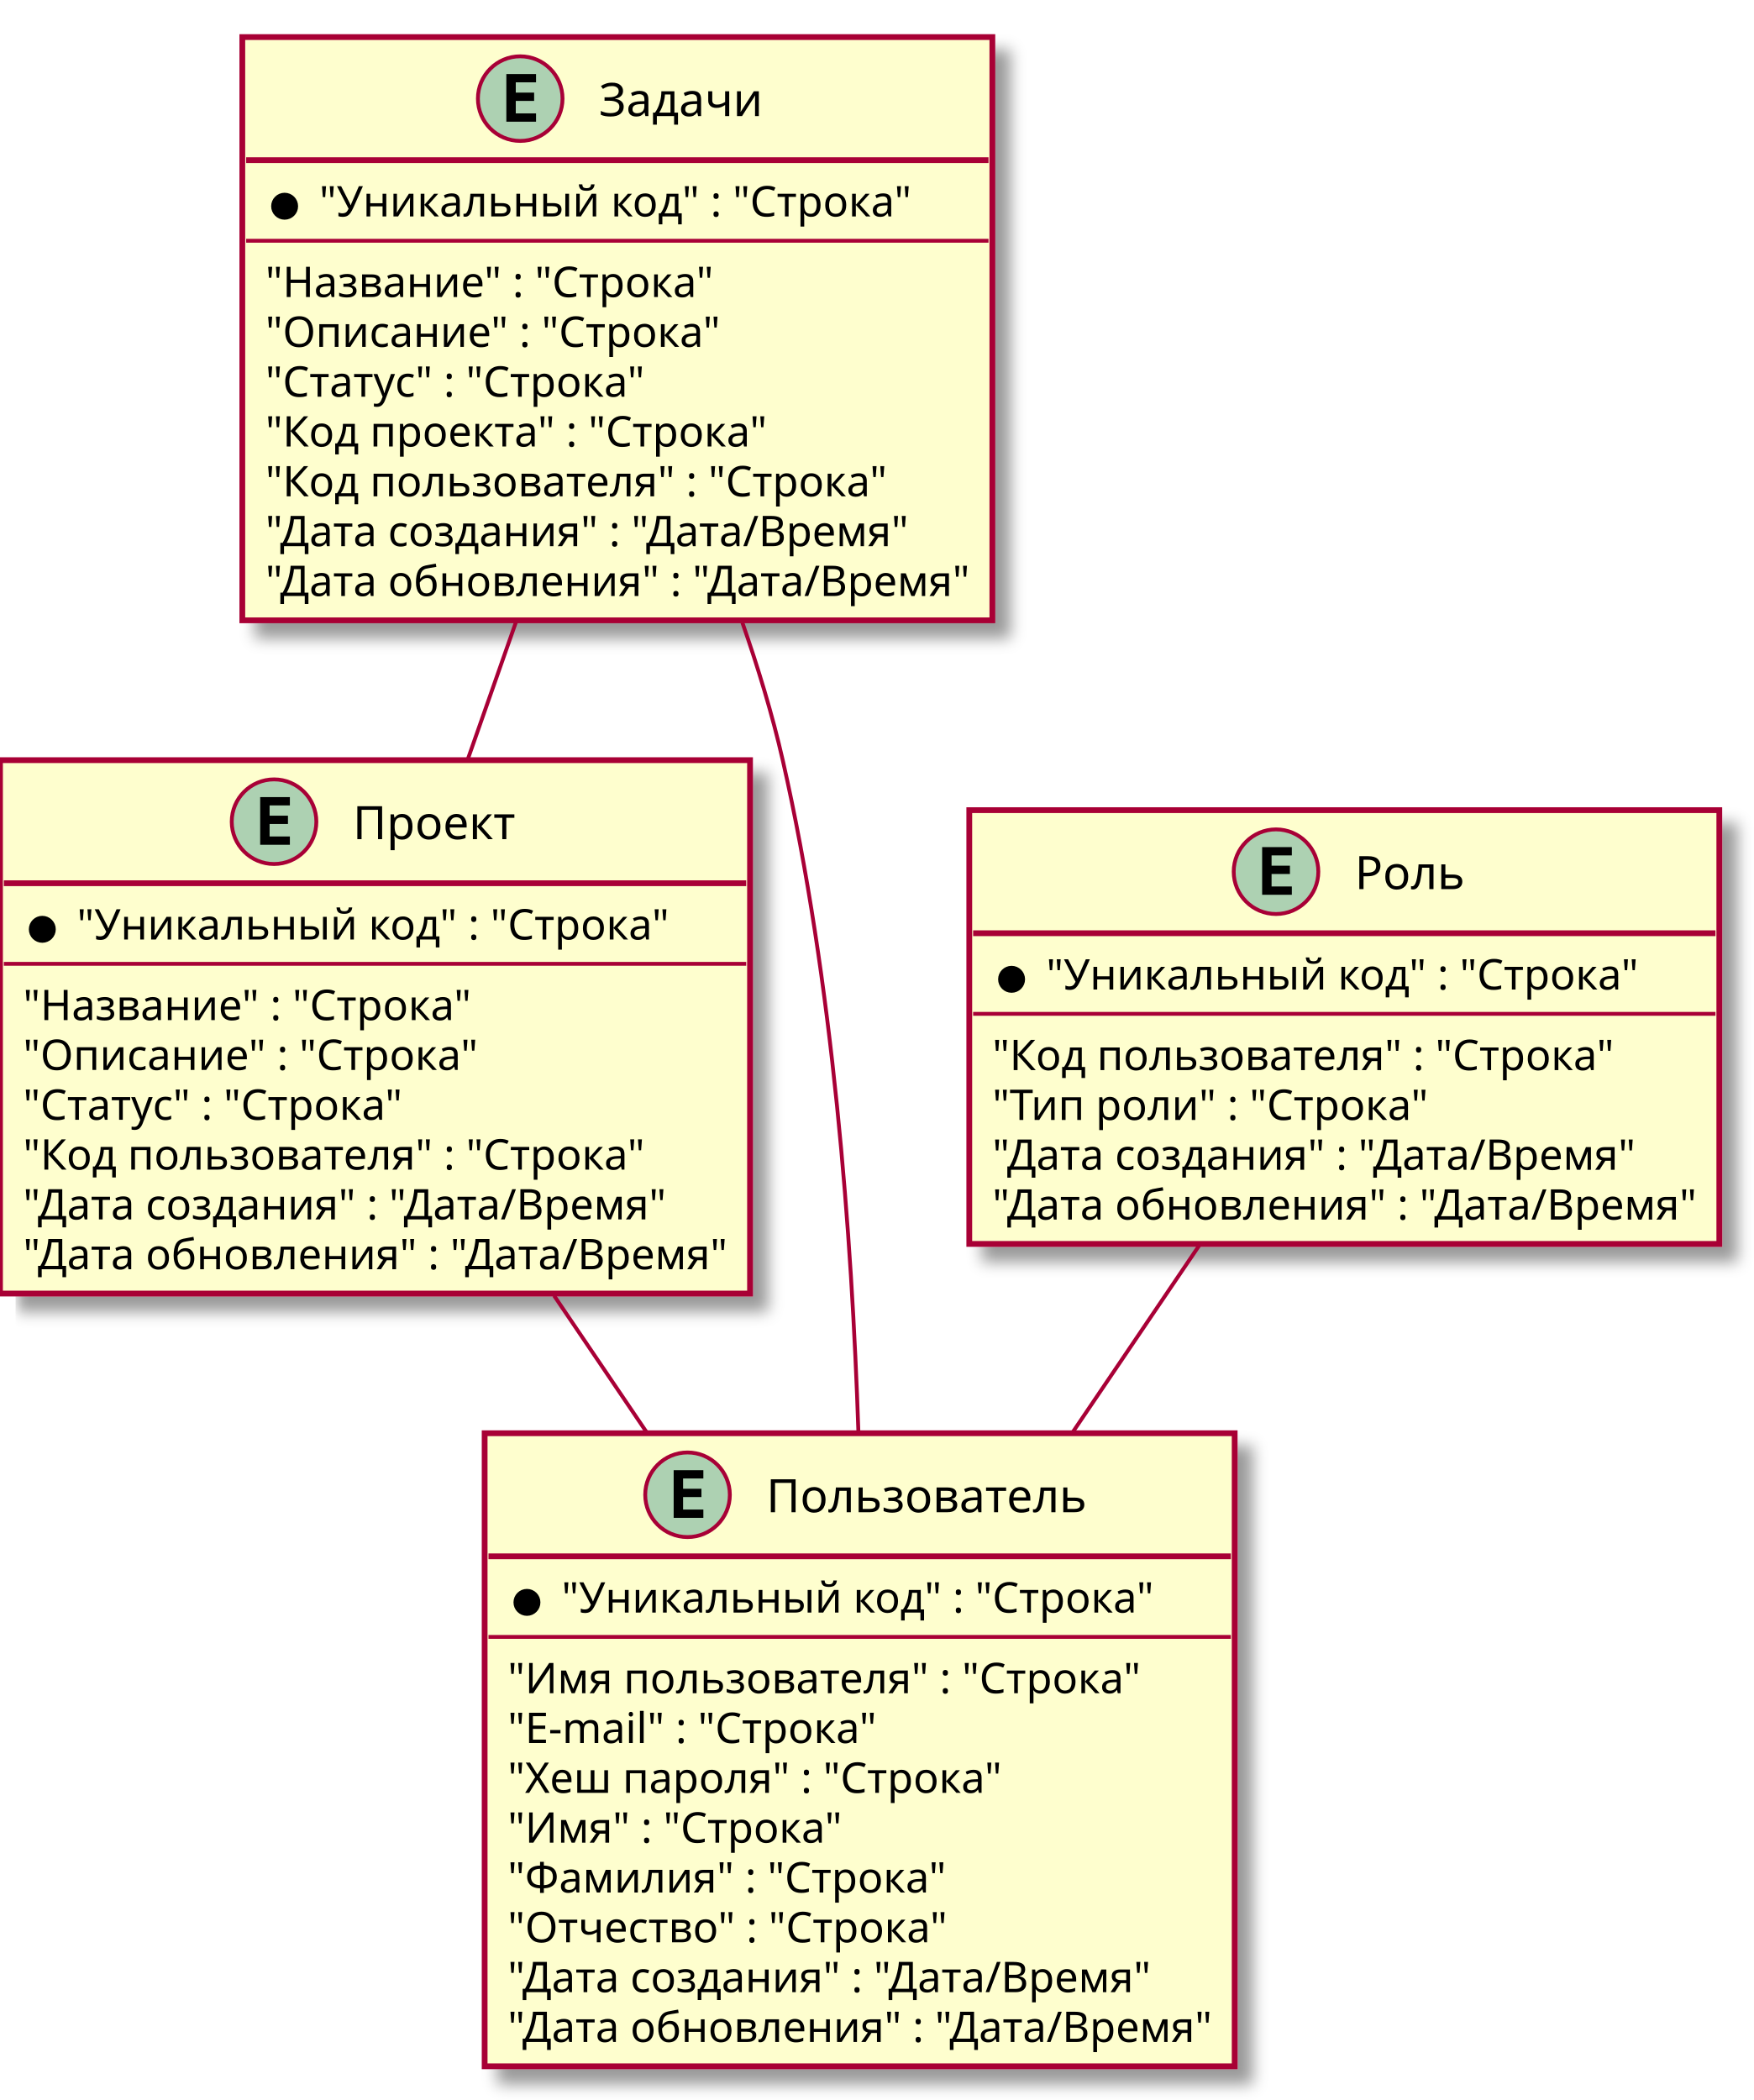
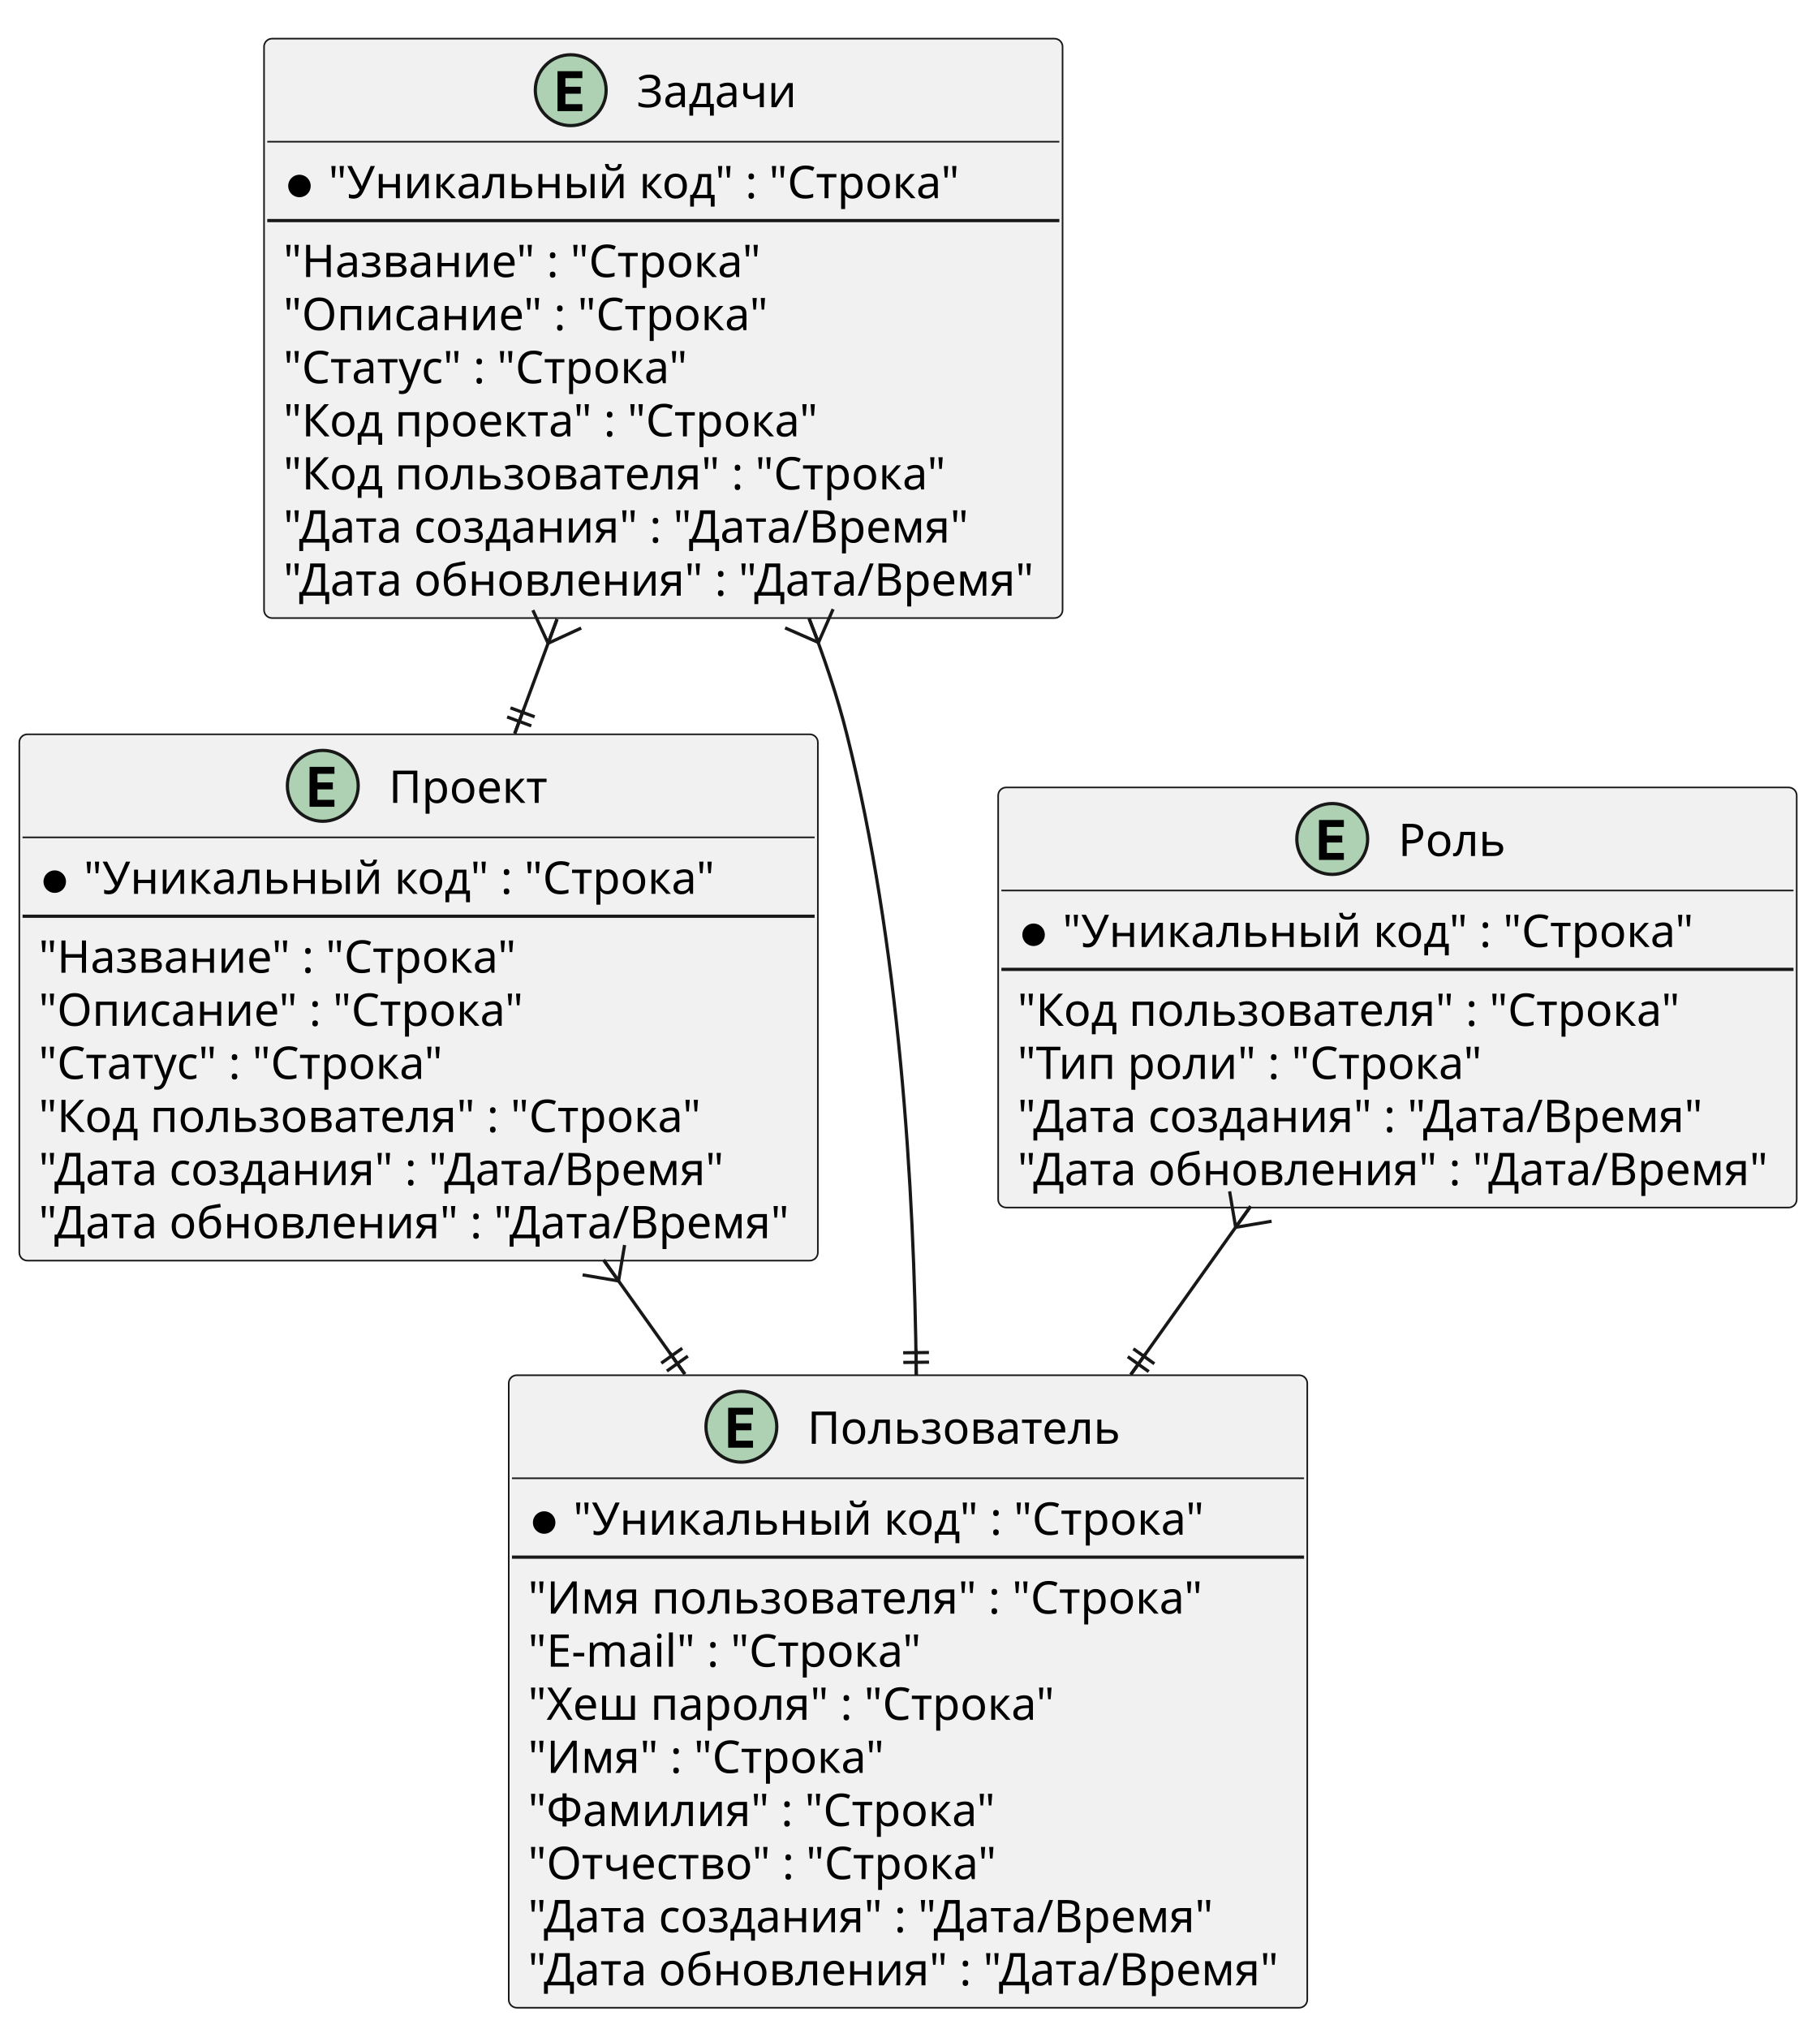
- <svg xmlns="http://www.w3.org/2000/svg" contentScriptType="application/ecmascript" contentStyleType="text/css" height="546px" preserveAspectRatio="none" style="width:456px;height:546px;" version="1.1" viewBox="0 0 456 546" width="456px" zoomAndPan="magnify">
-   <defs>
-     <filter height="300%" id="fcoqk6y" width="300%" x="-1" y="-1">
-       <feGaussianBlur result="blurOut" stdDeviation="2.0" />
-       <feColorMatrix in="blurOut" result="blurOut2" type="matrix" values="0 0 0 0 0 0 0 0 0 0 0 0 0 0 0 0 0 0 .4 0" />
-       <feOffset dx="4.0" dy="4.0" in="blurOut2" result="blurOut3" />
-       <feBlend in="SourceGraphic" in2="blurOut3" mode="normal" />
-     </filter>
-   </defs>
+ <svg xmlns="http://www.w3.org/2000/svg" contentStyleType="text/css" height="630px" preserveAspectRatio="none" style="width:565px;height:630px;background:#FFFFFF;" version="1.1" viewBox="0 0 565 630" width="565px" zoomAndPan="magnify">
+   <defs />
  <g>
-     <rect fill="#FEFECE" filter="url(#fcoqk6y)" height="138.685" style="stroke: #A80036; stroke-width: 1.5;" width="195" x="0" y="197.641" />
-     <ellipse cx="71.25" cy="213.641" fill="#ADD1B2" rx="11" ry="11" style="stroke: #A80036; stroke-width: 1.0;" />
-     <path d="M75.364,219.641 L67.644,219.641 L67.644,207.248 L75.364,207.248 L75.364,209.406 L70.093,209.406 L70.093,212.079 L74.866,212.079 L74.866,214.237 L70.093,214.237 L70.093,217.482 L75.364,217.482 Z " />
-     <text fill="#000000" font-family="sans-serif" font-size="12" lengthAdjust="spacingAndGlyphs" textLength="44" x="91.75" y="218.176">Проект</text>
-     <line style="stroke: #A80036; stroke-width: 1.5;" x1="1" x2="194" y1="229.641" y2="229.641" />
-     <ellipse cx="11" cy="241.618" fill="#000000" rx="3" ry="3" style="stroke: #000000; stroke-width: 1.0;" />
-     <text fill="#000000" font-family="sans-serif" font-size="11" lengthAdjust="spacingAndGlyphs" textLength="154" x="20" y="244.275">"Уникальный код" : "Строка"</text>
-     <line style="stroke: #A80036; stroke-width: 1.0;" x1="1" x2="194" y1="250.596" y2="250.596" />
-     <text fill="#000000" font-family="sans-serif" font-size="11" lengthAdjust="spacingAndGlyphs" textLength="115" x="6" y="265.231">"Название" : "Строка"</text>
-     <text fill="#000000" font-family="sans-serif" font-size="11" lengthAdjust="spacingAndGlyphs" textLength="119" x="6" y="278.185">"Описание" : "Строка"</text>
-     <text fill="#000000" font-family="sans-serif" font-size="11" lengthAdjust="spacingAndGlyphs" textLength="100" x="6" y="291.141">"Статус" : "Строка"</text>
-     <text fill="#000000" font-family="sans-serif" font-size="11" lengthAdjust="spacingAndGlyphs" textLength="161" x="6" y="304.096">"Код пользователя" : "Строка"</text>
-     <text fill="#000000" font-family="sans-serif" font-size="11" lengthAdjust="spacingAndGlyphs" textLength="168" x="6" y="317.051">"Дата создания" : "Дата/Время"</text>
-     <text fill="#000000" font-family="sans-serif" font-size="11" lengthAdjust="spacingAndGlyphs" textLength="183" x="6" y="330.006">"Дата обновления" : "Дата/Время"</text>
-     <rect fill="#FEFECE" filter="url(#fcoqk6y)" height="151.641" style="stroke: #A80036; stroke-width: 1.5;" width="195" x="63" y="9.641" />
-     <ellipse cx="135.25" cy="25.641" fill="#ADD1B2" rx="11" ry="11" style="stroke: #A80036; stroke-width: 1.0;" />
-     <path d="M139.364,31.641 L131.644,31.641 L131.644,19.248 L139.364,19.248 L139.364,21.406 L134.093,21.406 L134.093,24.079 L138.866,24.079 L138.866,26.237 L134.093,26.237 L134.093,29.482 L139.364,29.482 Z " />
-     <text fill="#000000" font-family="sans-serif" font-size="12" lengthAdjust="spacingAndGlyphs" textLength="42" x="155.75" y="30.176">Задачи</text>
-     <line style="stroke: #A80036; stroke-width: 1.5;" x1="64" x2="257" y1="41.641" y2="41.641" />
-     <ellipse cx="74" cy="53.618" fill="#000000" rx="3" ry="3" style="stroke: #000000; stroke-width: 1.0;" />
-     <text fill="#000000" font-family="sans-serif" font-size="11" lengthAdjust="spacingAndGlyphs" textLength="154" x="83" y="56.275">"Уникальный код" : "Строка"</text>
-     <line style="stroke: #A80036; stroke-width: 1.0;" x1="64" x2="257" y1="62.596" y2="62.596" />
-     <text fill="#000000" font-family="sans-serif" font-size="11" lengthAdjust="spacingAndGlyphs" textLength="115" x="69" y="77.231">"Название" : "Строка"</text>
-     <text fill="#000000" font-family="sans-serif" font-size="11" lengthAdjust="spacingAndGlyphs" textLength="119" x="69" y="90.186">"Описание" : "Строка"</text>
-     <text fill="#000000" font-family="sans-serif" font-size="11" lengthAdjust="spacingAndGlyphs" textLength="100" x="69" y="103.141">"Статус" : "Строка"</text>
-     <text fill="#000000" font-family="sans-serif" font-size="11" lengthAdjust="spacingAndGlyphs" textLength="132" x="69" y="116.096">"Код проекта" : "Строка"</text>
-     <text fill="#000000" font-family="sans-serif" font-size="11" lengthAdjust="spacingAndGlyphs" textLength="161" x="69" y="129.051">"Код пользователя" : "Строка"</text>
-     <text fill="#000000" font-family="sans-serif" font-size="11" lengthAdjust="spacingAndGlyphs" textLength="168" x="69" y="142.006">"Дата создания" : "Дата/Время"</text>
-     <text fill="#000000" font-family="sans-serif" font-size="11" lengthAdjust="spacingAndGlyphs" textLength="183" x="69" y="154.961">"Дата обновления" : "Дата/Время"</text>
-     <rect fill="#FEFECE" filter="url(#fcoqk6y)" height="164.596" style="stroke: #A80036; stroke-width: 1.5;" width="195" x="126" y="372.641" />
-     <ellipse cx="178.75" cy="388.641" fill="#ADD1B2" rx="11" ry="11" style="stroke: #A80036; stroke-width: 1.0;" />
-     <path d="M182.864,394.641 L175.144,394.641 L175.144,382.248 L182.864,382.248 L182.864,384.406 L177.593,384.406 L177.593,387.079 L182.366,387.079 L182.366,389.237 L177.593,389.237 L177.593,392.482 L182.864,392.482 Z " />
-     <text fill="#000000" font-family="sans-serif" font-size="12" lengthAdjust="spacingAndGlyphs" textLength="81" x="199.25" y="393.176">Пользователь</text>
-     <line style="stroke: #A80036; stroke-width: 1.5;" x1="127" x2="320" y1="404.641" y2="404.641" />
-     <ellipse cx="137" cy="416.618" fill="#000000" rx="3" ry="3" style="stroke: #000000; stroke-width: 1.0;" />
-     <text fill="#000000" font-family="sans-serif" font-size="11" lengthAdjust="spacingAndGlyphs" textLength="154" x="146" y="419.275">"Уникальный код" : "Строка"</text>
-     <line style="stroke: #A80036; stroke-width: 1.0;" x1="127" x2="320" y1="425.596" y2="425.596" />
-     <text fill="#000000" font-family="sans-serif" font-size="11" lengthAdjust="spacingAndGlyphs" textLength="162" x="132" y="440.231">"Имя пользователя" : "Строка"</text>
-     <text fill="#000000" font-family="sans-serif" font-size="11" lengthAdjust="spacingAndGlyphs" textLength="98" x="132" y="453.185">"E-mail" : "Строка"</text>
-     <text fill="#000000" font-family="sans-serif" font-size="11" lengthAdjust="spacingAndGlyphs" textLength="128" x="132" y="466.141">"Хеш пароля" : "Строка"</text>
-     <text fill="#000000" font-family="sans-serif" font-size="11" lengthAdjust="spacingAndGlyphs" textLength="86" x="132" y="479.096">"Имя" : "Строка"</text>
-     <text fill="#000000" font-family="sans-serif" font-size="11" lengthAdjust="spacingAndGlyphs" textLength="112" x="132" y="492.051">"Фамилия" : "Строка"</text>
-     <text fill="#000000" font-family="sans-serif" font-size="11" lengthAdjust="spacingAndGlyphs" textLength="114" x="132" y="505.006">"Отчество" : "Строка"</text>
-     <text fill="#000000" font-family="sans-serif" font-size="11" lengthAdjust="spacingAndGlyphs" textLength="168" x="132" y="517.961">"Дата создания" : "Дата/Время"</text>
-     <text fill="#000000" font-family="sans-serif" font-size="11" lengthAdjust="spacingAndGlyphs" textLength="183" x="132" y="530.916">"Дата обновления" : "Дата/Время"</text>
-     <rect fill="#FEFECE" filter="url(#fcoqk6y)" height="112.775" style="stroke: #A80036; stroke-width: 1.5;" width="195" x="252" y="210.641" />
-     <ellipse cx="331.75" cy="226.641" fill="#ADD1B2" rx="11" ry="11" style="stroke: #A80036; stroke-width: 1.0;" />
-     <path d="M335.864,232.641 L328.144,232.641 L328.144,220.248 L335.864,220.248 L335.864,222.406 L330.593,222.406 L330.593,225.079 L335.366,225.079 L335.366,227.237 L330.593,227.237 L330.593,230.482 L335.864,230.482 Z " />
-     <text fill="#000000" font-family="sans-serif" font-size="12" lengthAdjust="spacingAndGlyphs" textLength="27" x="352.25" y="231.176">Роль</text>
-     <line style="stroke: #A80036; stroke-width: 1.5;" x1="253" x2="446" y1="242.641" y2="242.641" />
-     <ellipse cx="263" cy="254.618" fill="#000000" rx="3" ry="3" style="stroke: #000000; stroke-width: 1.0;" />
-     <text fill="#000000" font-family="sans-serif" font-size="11" lengthAdjust="spacingAndGlyphs" textLength="154" x="272" y="257.275">"Уникальный код" : "Строка"</text>
-     <line style="stroke: #A80036; stroke-width: 1.0;" x1="253" x2="446" y1="263.596" y2="263.596" />
-     <text fill="#000000" font-family="sans-serif" font-size="11" lengthAdjust="spacingAndGlyphs" textLength="161" x="258" y="278.231">"Код пользователя" : "Строка"</text>
-     <text fill="#000000" font-family="sans-serif" font-size="11" lengthAdjust="spacingAndGlyphs" textLength="115" x="258" y="291.185">"Тип роли" : "Строка"</text>
-     <text fill="#000000" font-family="sans-serif" font-size="11" lengthAdjust="spacingAndGlyphs" textLength="168" x="258" y="304.141">"Дата создания" : "Дата/Время"</text>
-     <text fill="#000000" font-family="sans-serif" font-size="11" lengthAdjust="spacingAndGlyphs" textLength="183" x="258" y="317.096">"Дата обновления" : "Дата/Время"</text>
-     <path d="M144.06,336.872 C151.911,348.462 160.129,360.593 168.177,372.474 " fill="none" style="stroke: #A80036; stroke-width: 1.0;" />
-     <path d="M134.147,161.725 C130,173.541 125.73,185.707 121.636,197.371 " fill="none" style="stroke: #A80036; stroke-width: 1.0;" />
-     <path d="M193.001,161.851 C197.116,173.655 200.818,185.852 203.5,197.641 C216.58,255.131 221.488,321.53 223.175,372.366 " fill="none" style="stroke: #A80036; stroke-width: 1.0;" />
-     <path d="M311.866,323.695 C301.497,339.002 290.026,355.935 278.879,372.391 " fill="none" style="stroke: #A80036; stroke-width: 1.0;" />
+     <g id="elem_app_project">
+       <rect codeLine="3" fill="#F1F1F1" height="163.418" id="app_project" rx="2.5" ry="2.5" style="stroke:#181818;stroke-width:0.5;" width="248" x="6" y="228" />
+       <ellipse cx="100.25" cy="244" fill="#ADD1B2" rx="11" ry="11" style="stroke:#181818;stroke-width:1.0;" />
+       <path d="M103.864,250.5 L96.144,250.5 L96.144,238.107 L103.864,238.107 L103.864,240.265 L98.593,240.265 L98.593,242.938 L103.366,242.938 L103.366,245.096 L98.593,245.096 L98.593,248.342 L103.864,248.342 Z " fill="#000000" />
+       <text fill="#000000" font-family="sans-serif" font-size="14" lengthAdjust="spacing" textLength="51" x="120.75" y="249.291">Проект</text>
+       <line style="stroke:#181818;stroke-width:0.5;" x1="7" x2="253" y1="260" y2="260" />
+       <ellipse cx="17" cy="273.744" fill="#000000" rx="3" ry="3" style="stroke:#000000;stroke-width:1.0;" />
+       <text fill="#000000" font-family="sans-serif" font-size="14" lengthAdjust="spacing" textLength="199" x="26" y="277.535">"Уникальный код" : "Строка"</text>
+       <line style="stroke:#181818;stroke-width:1.0;" x1="7" x2="253" y1="284.488" y2="284.488" />
+       <text fill="#000000" font-family="sans-serif" font-size="14" lengthAdjust="spacing" textLength="149" x="12" y="302.023">"Название" : "Строка"</text>
+       <text fill="#000000" font-family="sans-serif" font-size="14" lengthAdjust="spacing" textLength="153" x="12" y="318.512">"Описание" : "Строка"</text>
+       <text fill="#000000" font-family="sans-serif" font-size="14" lengthAdjust="spacing" textLength="129" x="12" y="335">"Статус" : "Строка"</text>
+       <text fill="#000000" font-family="sans-serif" font-size="14" lengthAdjust="spacing" textLength="208" x="12" y="351.488">"Код пользователя" : "Строка"</text>
+       <text fill="#000000" font-family="sans-serif" font-size="14" lengthAdjust="spacing" textLength="218" x="12" y="367.977">"Дата создания" : "Дата/Время"</text>
+       <text fill="#000000" font-family="sans-serif" font-size="14" lengthAdjust="spacing" textLength="236" x="12" y="384.465">"Дата обновления" : "Дата/Время"</text>
+     </g>
+     <g id="elem_app_task">
+       <rect codeLine="14" fill="#F1F1F1" height="179.906" id="app_task" rx="2.5" ry="2.5" style="stroke:#181818;stroke-width:0.5;" width="248" x="82" y="12" />
+       <ellipse cx="177.25" cy="28" fill="#ADD1B2" rx="11" ry="11" style="stroke:#181818;stroke-width:1.0;" />
+       <path d="M180.864,34.5 L173.144,34.5 L173.144,22.107 L180.864,22.107 L180.864,24.265 L175.593,24.265 L175.593,26.938 L180.366,26.938 L180.366,29.096 L175.593,29.096 L175.593,32.342 L180.864,32.342 Z " fill="#000000" />
+       <text fill="#000000" font-family="sans-serif" font-size="14" lengthAdjust="spacing" textLength="49" x="197.75" y="33.291">Задачи</text>
+       <line style="stroke:#181818;stroke-width:0.5;" x1="83" x2="329" y1="44" y2="44" />
+       <ellipse cx="93" cy="57.744" fill="#000000" rx="3" ry="3" style="stroke:#000000;stroke-width:1.0;" />
+       <text fill="#000000" font-family="sans-serif" font-size="14" lengthAdjust="spacing" textLength="199" x="102" y="61.535">"Уникальный код" : "Строка"</text>
+       <line style="stroke:#181818;stroke-width:1.0;" x1="83" x2="329" y1="68.488" y2="68.488" />
+       <text fill="#000000" font-family="sans-serif" font-size="14" lengthAdjust="spacing" textLength="149" x="88" y="86.023">"Название" : "Строка"</text>
+       <text fill="#000000" font-family="sans-serif" font-size="14" lengthAdjust="spacing" textLength="153" x="88" y="102.512">"Описание" : "Строка"</text>
+       <text fill="#000000" font-family="sans-serif" font-size="14" lengthAdjust="spacing" textLength="129" x="88" y="119">"Статус" : "Строка"</text>
+       <text fill="#000000" font-family="sans-serif" font-size="14" lengthAdjust="spacing" textLength="172" x="88" y="135.488">"Код проекта" : "Строка"</text>
+       <text fill="#000000" font-family="sans-serif" font-size="14" lengthAdjust="spacing" textLength="208" x="88" y="151.977">"Код пользователя" : "Строка"</text>
+       <text fill="#000000" font-family="sans-serif" font-size="14" lengthAdjust="spacing" textLength="218" x="88" y="168.465">"Дата создания" : "Дата/Время"</text>
+       <text fill="#000000" font-family="sans-serif" font-size="14" lengthAdjust="spacing" textLength="236" x="88" y="184.953">"Дата обновления" : "Дата/Время"</text>
+     </g>
+     <g id="elem_app_user">
+       <rect codeLine="26" fill="#F1F1F1" height="196.394" id="app_user" rx="2.5" ry="2.5" style="stroke:#181818;stroke-width:0.5;" width="248" x="158" y="427" />
+       <ellipse cx="230.25" cy="443" fill="#ADD1B2" rx="11" ry="11" style="stroke:#181818;stroke-width:1.0;" />
+       <path d="M233.864,449.5 L226.144,449.5 L226.144,437.107 L233.864,437.107 L233.864,439.265 L228.593,439.265 L228.593,441.938 L233.366,441.938 L233.366,444.096 L228.593,444.096 L228.593,447.342 L233.864,447.342 Z " fill="#000000" />
+       <text fill="#000000" font-family="sans-serif" font-size="14" lengthAdjust="spacing" textLength="95" x="250.75" y="448.291">Пользователь</text>
+       <line style="stroke:#181818;stroke-width:0.5;" x1="159" x2="405" y1="459" y2="459" />
+       <ellipse cx="169" cy="472.744" fill="#000000" rx="3" ry="3" style="stroke:#000000;stroke-width:1.0;" />
+       <text fill="#000000" font-family="sans-serif" font-size="14" lengthAdjust="spacing" textLength="199" x="178" y="476.535">"Уникальный код" : "Строка"</text>
+       <line style="stroke:#181818;stroke-width:1.0;" x1="159" x2="405" y1="483.488" y2="483.488" />
+       <text fill="#000000" font-family="sans-serif" font-size="14" lengthAdjust="spacing" textLength="208" x="164" y="501.023">"Имя пользователя" : "Строка"</text>
+       <text fill="#000000" font-family="sans-serif" font-size="14" lengthAdjust="spacing" textLength="128" x="164" y="517.512">"E-mail" : "Строка"</text>
+       <text fill="#000000" font-family="sans-serif" font-size="14" lengthAdjust="spacing" textLength="166" x="164" y="534">"Хеш пароля" : "Строка"</text>
+       <text fill="#000000" font-family="sans-serif" font-size="14" lengthAdjust="spacing" textLength="110" x="164" y="550.488">"Имя" : "Строка"</text>
+       <text fill="#000000" font-family="sans-serif" font-size="14" lengthAdjust="spacing" textLength="144" x="164" y="566.977">"Фамилия" : "Строка"</text>
+       <text fill="#000000" font-family="sans-serif" font-size="14" lengthAdjust="spacing" textLength="146" x="164" y="583.465">"Отчество" : "Строка"</text>
+       <text fill="#000000" font-family="sans-serif" font-size="14" lengthAdjust="spacing" textLength="218" x="164" y="599.953">"Дата создания" : "Дата/Время"</text>
+       <text fill="#000000" font-family="sans-serif" font-size="14" lengthAdjust="spacing" textLength="236" x="164" y="616.441">"Дата обновления" : "Дата/Время"</text>
+     </g>
+     <g id="elem_app_role">
+       <rect codeLine="39" fill="#F1F1F1" height="130.441" id="app_role" rx="2.5" ry="2.5" style="stroke:#181818;stroke-width:0.5;" width="248" x="310" y="244.5" />
+       <ellipse cx="413.75" cy="260.5" fill="#ADD1B2" rx="11" ry="11" style="stroke:#181818;stroke-width:1.0;" />
+       <path d="M417.364,267 L409.644,267 L409.644,254.607 L417.364,254.607 L417.364,256.765 L412.093,256.765 L412.093,259.438 L416.866,259.438 L416.866,261.596 L412.093,261.596 L412.093,264.842 L417.364,264.842 Z " fill="#000000" />
+       <text fill="#000000" font-family="sans-serif" font-size="14" lengthAdjust="spacing" textLength="32" x="434.25" y="265.791">Роль</text>
+       <line style="stroke:#181818;stroke-width:0.5;" x1="311" x2="557" y1="276.5" y2="276.5" />
+       <ellipse cx="321" cy="290.244" fill="#000000" rx="3" ry="3" style="stroke:#000000;stroke-width:1.0;" />
+       <text fill="#000000" font-family="sans-serif" font-size="14" lengthAdjust="spacing" textLength="199" x="330" y="294.035">"Уникальный код" : "Строка"</text>
+       <line style="stroke:#181818;stroke-width:1.0;" x1="311" x2="557" y1="300.988" y2="300.988" />
+       <text fill="#000000" font-family="sans-serif" font-size="14" lengthAdjust="spacing" textLength="208" x="316" y="318.523">"Код пользователя" : "Строка"</text>
+       <text fill="#000000" font-family="sans-serif" font-size="14" lengthAdjust="spacing" textLength="149" x="316" y="335.012">"Тип роли" : "Строка"</text>
+       <text fill="#000000" font-family="sans-serif" font-size="14" lengthAdjust="spacing" textLength="218" x="316" y="351.5">"Дата создания" : "Дата/Время"</text>
+       <text fill="#000000" font-family="sans-serif" font-size="14" lengthAdjust="spacing" textLength="236" x="316" y="367.988">"Дата обновления" : "Дата/Время"</text>
+     </g>
+     <path d="M187.465,391.215 C195.703,402.788 204.252,414.795 212.689,426.646 " fill="none" style="stroke:#181818;stroke-width:1.0;" />
+     <line style="stroke:#181818;stroke-width:1.0;" x1="192.105" x2="180.948" y1="397.732" y2="395.855" />
+     <line style="stroke:#181818;stroke-width:1.0;" x1="192.105" x2="193.982" y1="397.732" y2="386.575" />
+     <line style="stroke:#181818;stroke-width:1.0;" x1="192.105" x2="187.465" y1="397.732" y2="391.215" />
+     <line style="stroke:#181818;stroke-width:1.0;" x1="213.628" x2="207.111" y1="421.067" y2="425.707" />
+     <line style="stroke:#181818;stroke-width:1.0;" x1="211.888" x2="205.371" y1="418.624" y2="423.263" />
+     <line style="stroke:#181818;stroke-width:1.0;" x1="208.05" x2="212.689" y1="420.129" y2="426.646" />
+     <path d="M172.997,192.239 C168.63,204.045 164.174,216.094 159.865,227.747 " fill="none" style="stroke:#181818;stroke-width:1.0;" />
+     <line style="stroke:#181818;stroke-width:1.0;" x1="170.222" x2="165.494" y1="199.742" y2="189.464" />
+     <line style="stroke:#181818;stroke-width:1.0;" x1="170.222" x2="180.5" y1="199.742" y2="195.014" />
+     <line style="stroke:#181818;stroke-width:1.0;" x1="170.222" x2="172.997" y1="199.742" y2="192.239" />
+     <line style="stroke:#181818;stroke-width:1.0;" x1="165.004" x2="157.501" y1="225.383" y2="222.608" />
+     <line style="stroke:#181818;stroke-width:1.0;" x1="166.045" x2="158.541" y1="222.569" y2="219.794" />
+     <line style="stroke:#181818;stroke-width:1.0;" x1="162.64" x2="159.865" y1="220.244" y2="227.747" />
+     <path d="M251.282,192.052 C255.915,203.907 260.009,216.086 263,228 C279.332,293.053 283.963,368.534 284.572,426.992 " fill="none" style="stroke:#181818;stroke-width:1.0;" />
+     <line style="stroke:#181818;stroke-width:1.0;" x1="254.194" x2="243.831" y1="199.503" y2="194.964" />
+     <line style="stroke:#181818;stroke-width:1.0;" x1="254.194" x2="258.733" y1="199.503" y2="189.14" />
+     <line style="stroke:#181818;stroke-width:1.0;" x1="254.194" x2="251.282" y1="199.503" y2="192.052" />
+     <line style="stroke:#181818;stroke-width:1.0;" x1="288.53" x2="280.531" y1="422.95" y2="423.034" />
+     <line style="stroke:#181818;stroke-width:1.0;" x1="288.499" x2="280.5" y1="419.95" y2="420.034" />
+     <line style="stroke:#181818;stroke-width:1.0;" x1="284.489" x2="284.572" y1="418.992" y2="426.992" />
+     <path d="M388.395,374.557 C376.677,391.016 363.805,409.096 351.186,426.821 " fill="none" style="stroke:#181818;stroke-width:1.0;" />
+     <line style="stroke:#181818;stroke-width:1.0;" x1="383.755" x2="381.878" y1="381.074" y2="369.917" />
+     <line style="stroke:#181818;stroke-width:1.0;" x1="383.755" x2="394.912" y1="381.074" y2="379.197" />
+     <line style="stroke:#181818;stroke-width:1.0;" x1="383.755" x2="388.395" y1="381.074" y2="374.557" />
+     <line style="stroke:#181818;stroke-width:1.0;" x1="356.764" x2="350.247" y1="425.883" y2="421.243" />
+     <line style="stroke:#181818;stroke-width:1.0;" x1="358.504" x2="351.987" y1="423.439" y2="418.799" />
+     <line style="stroke:#181818;stroke-width:1.0;" x1="355.826" x2="351.186" y1="420.304" y2="426.821" />
  </g>
</svg>
